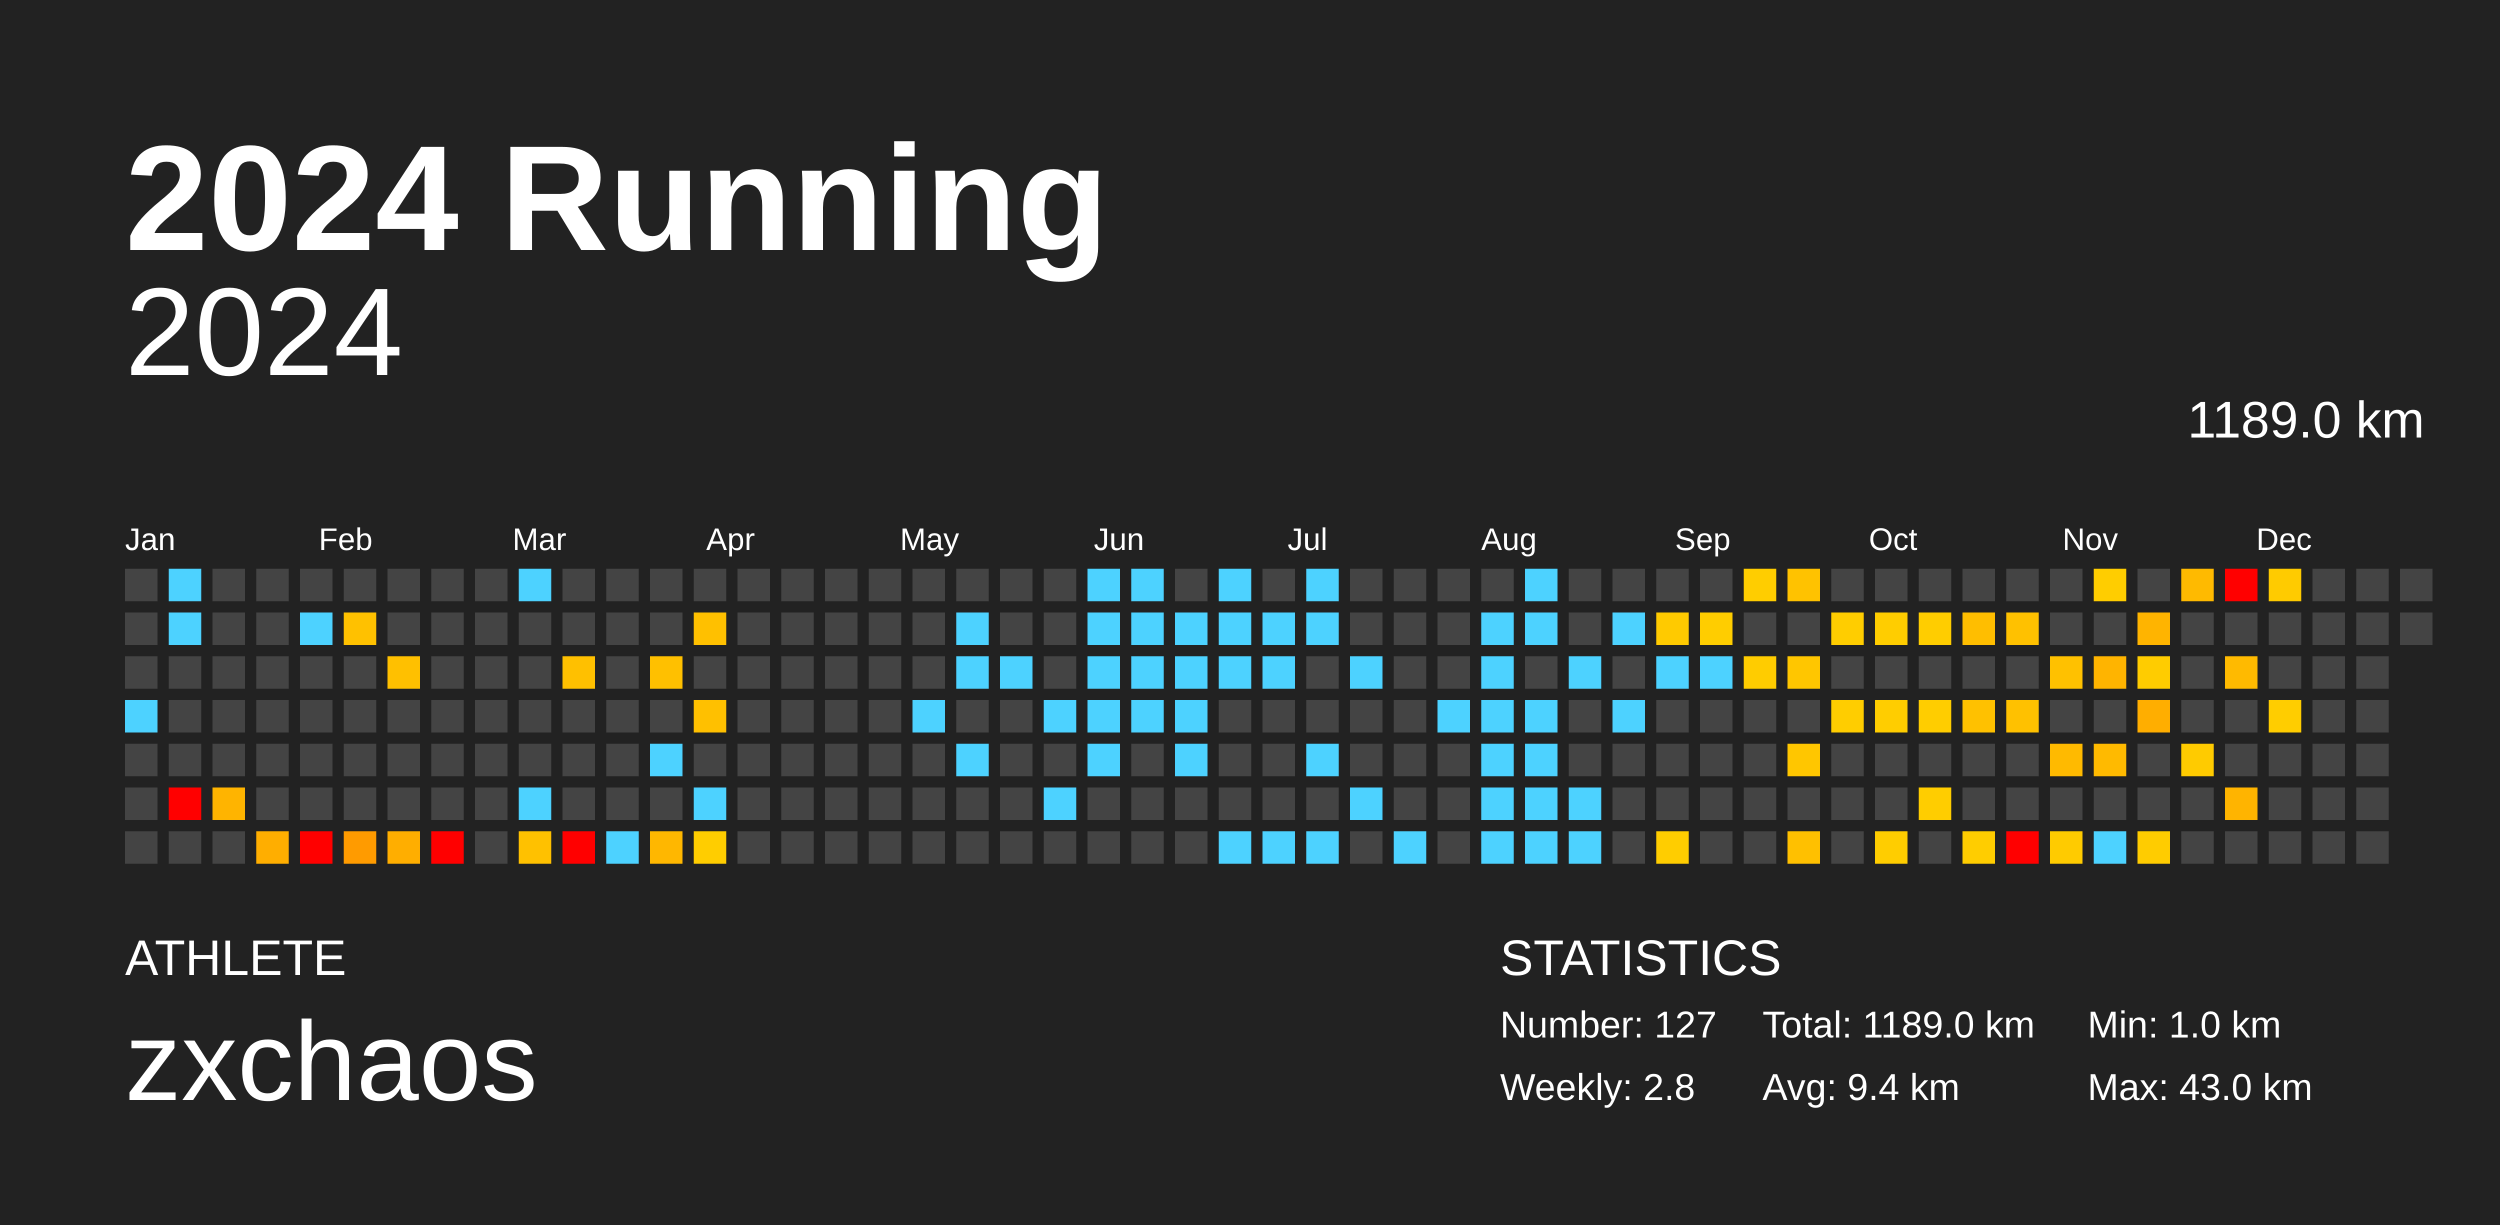
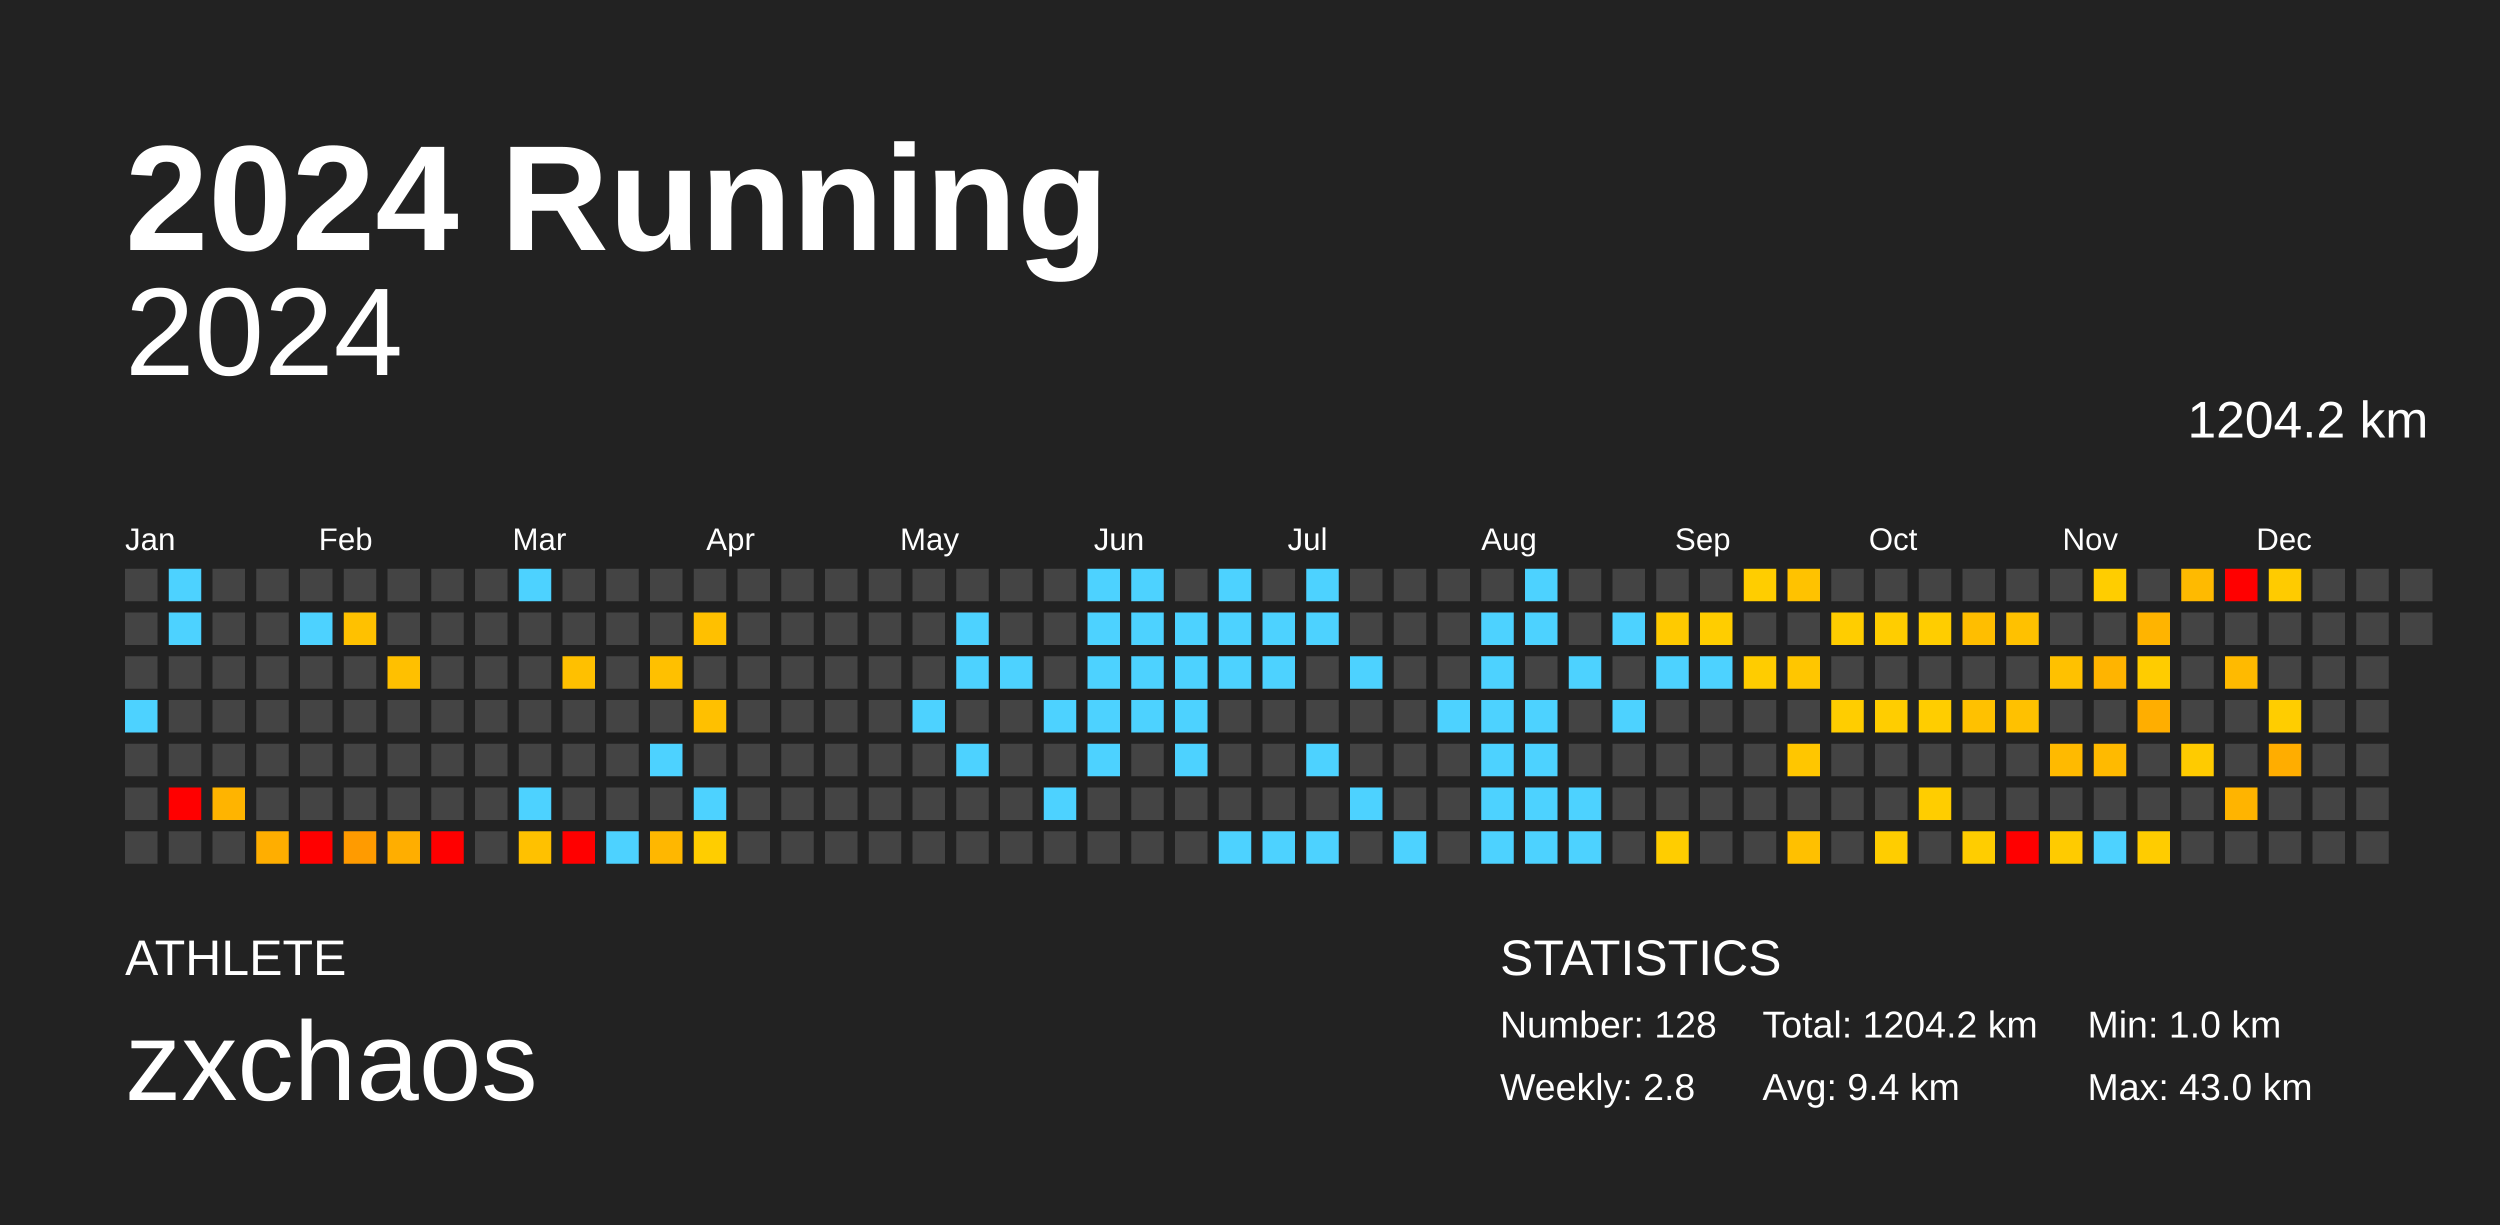
<svg xmlns="http://www.w3.org/2000/svg" baseProfile="full" height="98mm" version="1.1" viewBox="0,0,200,98" width="200mm">
  <defs />
  <rect fill="#222222" height="98" width="200" x="0" y="0" />
  <text fill="#FFFFFF" style="font-size:12px; font-family:Arial; font-weight:bold;" x="10" y="20">2024 Running</text>
  <text fill="#FFFFFF" style="font-size:4px; font-family:Arial" x="10" y="78">ATHLETE</text>
  <text fill="#FFFFFF" style="font-size:9px; font-family:Arial" x="10" y="88">zxchaos</text>
  <text fill="#FFFFFF" style="font-size:4px; font-family:Arial" x="120" y="78">STATISTICS</text>
-   <text fill="#FFFFFF" style="font-size:3px; font-family:Arial" x="120" y="83">Number: 127</text>
+   <text fill="#FFFFFF" style="font-size:3px; font-family:Arial" x="120" y="83">Number: 128</text>
  <text fill="#FFFFFF" style="font-size:3px; font-family:Arial" x="120" y="88">Weekly: 2.8</text>
-   <text fill="#FFFFFF" style="font-size:3px; font-family:Arial" x="141" y="83">Total: 1189.0 km</text>
+   <text fill="#FFFFFF" style="font-size:3px; font-family:Arial" x="141" y="83">Total: 1204.2 km</text>
  <text fill="#FFFFFF" style="font-size:3px; font-family:Arial" x="141" y="88">Avg: 9.4 km</text>
  <text fill="#FFFFFF" style="font-size:3px; font-family:Arial" x="167" y="83">Min: 1.0 km</text>
  <text fill="#FFFFFF" style="font-size:3px; font-family:Arial" x="167" y="88">Max: 43.0 km</text>
  <text alignment-baseline="hanging" fill="#FFFFFF" style="font-size:10.0px; font-family:Arial;" x="10" y="30">2024</text>
-   <text alignment-baseline="hanging" fill="#FFFFFF" style="font-size:4.125px; font-family:Arial;" x="175" y="35">1189.0 km</text>
+   <text alignment-baseline="hanging" fill="#FFFFFF" style="font-size:4.125px; font-family:Arial;" x="175" y="35">1204.2 km</text>
  <text fill="#FFFFFF" style="font-size:2.5px; font-family:Arial" x="10.0" y="44">Jan</text>
  <text fill="#FFFFFF" style="font-size:2.5px; font-family:Arial" x="25.5" y="44">Feb</text>
  <text fill="#FFFFFF" style="font-size:2.5px; font-family:Arial" x="41.0" y="44">Mar</text>
  <text fill="#FFFFFF" style="font-size:2.5px; font-family:Arial" x="56.5" y="44">Apr</text>
  <text fill="#FFFFFF" style="font-size:2.5px; font-family:Arial" x="72.0" y="44">May</text>
  <text fill="#FFFFFF" style="font-size:2.5px; font-family:Arial" x="87.5" y="44">Jun</text>
  <text fill="#FFFFFF" style="font-size:2.5px; font-family:Arial" x="103.0" y="44">Jul</text>
  <text fill="#FFFFFF" style="font-size:2.5px; font-family:Arial" x="118.5" y="44">Aug</text>
  <text fill="#FFFFFF" style="font-size:2.5px; font-family:Arial" x="134.0" y="44">Sep</text>
  <text fill="#FFFFFF" style="font-size:2.5px; font-family:Arial" x="149.5" y="44">Oct</text>
  <text fill="#FFFFFF" style="font-size:2.5px; font-family:Arial" x="165.0" y="44">Nov</text>
  <text fill="#FFFFFF" style="font-size:2.5px; font-family:Arial" x="180.5" y="44">Dec</text>
  <rect fill="#444444" height="2.6" width="2.6" x="10.0" y="45.5" />
  <rect fill="#444444" height="2.6" width="2.6" x="10.0" y="49.0" />
  <rect fill="#444444" height="2.6" width="2.6" x="10.0" y="52.5" />
  <rect fill="#4dd2ff" height="2.6" width="2.6" x="10.0" y="56.0" />
  <rect fill="#444444" height="2.6" width="2.6" x="10.0" y="59.5" />
  <rect fill="#444444" height="2.6" width="2.6" x="10.0" y="63.0" />
  <rect fill="#444444" height="2.6" width="2.6" x="10.0" y="66.5" />
  <rect fill="#4dd2ff" height="2.6" width="2.6" x="13.5" y="45.5" />
  <rect fill="#4dd2ff" height="2.6" width="2.6" x="13.5" y="49.0" />
  <rect fill="#444444" height="2.6" width="2.6" x="13.5" y="52.5" />
  <rect fill="#444444" height="2.6" width="2.6" x="13.5" y="56.0" />
  <rect fill="#444444" height="2.6" width="2.6" x="13.5" y="59.5" />
  <rect fill="red" height="2.6" width="2.6" x="13.5" y="63.0" />
  <rect fill="#444444" height="2.6" width="2.6" x="13.5" y="66.5" />
  <rect fill="#444444" height="2.6" width="2.6" x="17.0" y="45.5" />
  <rect fill="#444444" height="2.6" width="2.6" x="17.0" y="49.0" />
  <rect fill="#444444" height="2.6" width="2.6" x="17.0" y="52.5" />
  <rect fill="#444444" height="2.6" width="2.6" x="17.0" y="56.0" />
  <rect fill="#444444" height="2.6" width="2.6" x="17.0" y="59.5" />
  <rect fill="#ffb400" height="2.6" width="2.6" x="17.0" y="63.0" />
  <rect fill="#444444" height="2.6" width="2.6" x="17.0" y="66.5" />
  <rect fill="#444444" height="2.6" width="2.6" x="20.5" y="45.5" />
  <rect fill="#444444" height="2.6" width="2.6" x="20.5" y="49.0" />
  <rect fill="#444444" height="2.6" width="2.6" x="20.5" y="52.5" />
  <rect fill="#444444" height="2.6" width="2.6" x="20.5" y="56.0" />
  <rect fill="#444444" height="2.6" width="2.6" x="20.5" y="59.5" />
  <rect fill="#444444" height="2.6" width="2.6" x="20.5" y="63.0" />
  <rect fill="#ffae00" height="2.6" width="2.6" x="20.5" y="66.5" />
  <rect fill="#444444" height="2.6" width="2.6" x="24.0" y="45.5" />
  <rect fill="#4dd2ff" height="2.6" width="2.6" x="24.0" y="49.0" />
  <rect fill="#444444" height="2.6" width="2.6" x="24.0" y="52.5" />
  <rect fill="#444444" height="2.6" width="2.6" x="24.0" y="56.0" />
  <rect fill="#444444" height="2.6" width="2.6" x="24.0" y="59.5" />
  <rect fill="#444444" height="2.6" width="2.6" x="24.0" y="63.0" />
  <rect fill="red" height="2.6" width="2.6" x="24.0" y="66.5" />
  <rect fill="#444444" height="2.6" width="2.6" x="27.5" y="45.5" />
  <rect fill="#ffc100" height="2.6" width="2.6" x="27.5" y="49.0" />
  <rect fill="#444444" height="2.6" width="2.6" x="27.5" y="52.5" />
  <rect fill="#444444" height="2.6" width="2.6" x="27.5" y="56.0" />
  <rect fill="#444444" height="2.6" width="2.6" x="27.5" y="59.5" />
  <rect fill="#444444" height="2.6" width="2.6" x="27.5" y="63.0" />
  <rect fill="#ff9b00" height="2.6" width="2.6" x="27.5" y="66.5" />
  <rect fill="#444444" height="2.6" width="2.6" x="31.0" y="45.5" />
  <rect fill="#444444" height="2.6" width="2.6" x="31.0" y="49.0" />
  <rect fill="#ffc000" height="2.6" width="2.6" x="31.0" y="52.5" />
  <rect fill="#444444" height="2.6" width="2.6" x="31.0" y="56.0" />
  <rect fill="#444444" height="2.6" width="2.6" x="31.0" y="59.5" />
  <rect fill="#444444" height="2.6" width="2.6" x="31.0" y="63.0" />
  <rect fill="#ffae00" height="2.6" width="2.6" x="31.0" y="66.5" />
  <rect fill="#444444" height="2.6" width="2.6" x="34.5" y="45.5" />
  <rect fill="#444444" height="2.6" width="2.6" x="34.5" y="49.0" />
  <rect fill="#444444" height="2.6" width="2.6" x="34.5" y="52.5" />
  <rect fill="#444444" height="2.6" width="2.6" x="34.5" y="56.0" />
  <rect fill="#444444" height="2.6" width="2.6" x="34.5" y="59.5" />
  <rect fill="#444444" height="2.6" width="2.6" x="34.5" y="63.0" />
  <rect fill="red" height="2.6" width="2.6" x="34.5" y="66.5" />
  <rect fill="#444444" height="2.6" width="2.6" x="38.0" y="45.5" />
  <rect fill="#444444" height="2.6" width="2.6" x="38.0" y="49.0" />
  <rect fill="#444444" height="2.6" width="2.6" x="38.0" y="52.5" />
  <rect fill="#444444" height="2.6" width="2.6" x="38.0" y="56.0" />
  <rect fill="#444444" height="2.6" width="2.6" x="38.0" y="59.5" />
  <rect fill="#444444" height="2.6" width="2.6" x="38.0" y="63.0" />
  <rect fill="#444444" height="2.6" width="2.6" x="38.0" y="66.5" />
  <rect fill="#4dd2ff" height="2.6" width="2.6" x="41.5" y="45.5" />
  <rect fill="#444444" height="2.6" width="2.6" x="41.5" y="49.0" />
  <rect fill="#444444" height="2.6" width="2.6" x="41.5" y="52.5" />
  <rect fill="#444444" height="2.6" width="2.6" x="41.5" y="56.0" />
  <rect fill="#444444" height="2.6" width="2.6" x="41.5" y="59.5" />
  <rect fill="#4dd2ff" height="2.6" width="2.6" x="41.5" y="63.0" />
  <rect fill="#ffc100" height="2.6" width="2.6" x="41.5" y="66.5" />
  <rect fill="#444444" height="2.6" width="2.6" x="45.0" y="45.5" />
  <rect fill="#444444" height="2.6" width="2.6" x="45.0" y="49.0" />
  <rect fill="#ffc000" height="2.6" width="2.6" x="45.0" y="52.5" />
  <rect fill="#444444" height="2.6" width="2.6" x="45.0" y="56.0" />
  <rect fill="#444444" height="2.6" width="2.6" x="45.0" y="59.5" />
  <rect fill="#444444" height="2.6" width="2.6" x="45.0" y="63.0" />
  <rect fill="red" height="2.6" width="2.6" x="45.0" y="66.5" />
  <rect fill="#444444" height="2.6" width="2.6" x="48.5" y="45.5" />
  <rect fill="#444444" height="2.6" width="2.6" x="48.5" y="49.0" />
  <rect fill="#444444" height="2.6" width="2.6" x="48.5" y="52.5" />
  <rect fill="#444444" height="2.6" width="2.6" x="48.5" y="56.0" />
  <rect fill="#444444" height="2.6" width="2.6" x="48.5" y="59.5" />
  <rect fill="#444444" height="2.6" width="2.6" x="48.5" y="63.0" />
  <rect fill="#4dd2ff" height="2.6" width="2.6" x="48.5" y="66.5" />
  <rect fill="#444444" height="2.6" width="2.6" x="52.0" y="45.5" />
  <rect fill="#444444" height="2.6" width="2.6" x="52.0" y="49.0" />
  <rect fill="#ffc000" height="2.6" width="2.6" x="52.0" y="52.5" />
  <rect fill="#444444" height="2.6" width="2.6" x="52.0" y="56.0" />
  <rect fill="#4dd2ff" height="2.6" width="2.6" x="52.0" y="59.5" />
  <rect fill="#444444" height="2.6" width="2.6" x="52.0" y="63.0" />
  <rect fill="#ffb700" height="2.6" width="2.6" x="52.0" y="66.5" />
  <rect fill="#444444" height="2.6" width="2.6" x="55.5" y="45.5" />
  <rect fill="#ffc000" height="2.6" width="2.6" x="55.5" y="49.0" />
  <rect fill="#444444" height="2.6" width="2.6" x="55.5" y="52.5" />
  <rect fill="#ffc000" height="2.6" width="2.6" x="55.5" y="56.0" />
  <rect fill="#444444" height="2.6" width="2.6" x="55.5" y="59.5" />
  <rect fill="#4dd2ff" height="2.6" width="2.6" x="55.5" y="63.0" />
  <rect fill="#ffcd00" height="2.6" width="2.6" x="55.5" y="66.5" />
  <rect fill="#444444" height="2.6" width="2.6" x="59.0" y="45.5" />
  <rect fill="#444444" height="2.6" width="2.6" x="59.0" y="49.0" />
  <rect fill="#444444" height="2.6" width="2.6" x="59.0" y="52.5" />
  <rect fill="#444444" height="2.6" width="2.6" x="59.0" y="56.0" />
  <rect fill="#444444" height="2.6" width="2.6" x="59.0" y="59.5" />
  <rect fill="#444444" height="2.6" width="2.6" x="59.0" y="63.0" />
  <rect fill="#444444" height="2.6" width="2.6" x="59.0" y="66.5" />
  <rect fill="#444444" height="2.6" width="2.6" x="62.5" y="45.5" />
  <rect fill="#444444" height="2.6" width="2.6" x="62.5" y="49.0" />
  <rect fill="#444444" height="2.6" width="2.6" x="62.5" y="52.5" />
  <rect fill="#444444" height="2.6" width="2.6" x="62.5" y="56.0" />
  <rect fill="#444444" height="2.6" width="2.6" x="62.5" y="59.5" />
  <rect fill="#444444" height="2.6" width="2.6" x="62.5" y="63.0" />
  <rect fill="#444444" height="2.6" width="2.6" x="62.5" y="66.5" />
  <rect fill="#444444" height="2.6" width="2.6" x="66.0" y="45.5" />
  <rect fill="#444444" height="2.6" width="2.6" x="66.0" y="49.0" />
  <rect fill="#444444" height="2.6" width="2.6" x="66.0" y="52.5" />
  <rect fill="#444444" height="2.6" width="2.6" x="66.0" y="56.0" />
  <rect fill="#444444" height="2.6" width="2.6" x="66.0" y="59.5" />
  <rect fill="#444444" height="2.6" width="2.6" x="66.0" y="63.0" />
  <rect fill="#444444" height="2.6" width="2.6" x="66.0" y="66.5" />
  <rect fill="#444444" height="2.6" width="2.6" x="69.5" y="45.5" />
  <rect fill="#444444" height="2.6" width="2.6" x="69.5" y="49.0" />
  <rect fill="#444444" height="2.6" width="2.6" x="69.5" y="52.5" />
  <rect fill="#444444" height="2.6" width="2.6" x="69.5" y="56.0" />
  <rect fill="#444444" height="2.6" width="2.6" x="69.5" y="59.5" />
  <rect fill="#444444" height="2.6" width="2.6" x="69.5" y="63.0" />
  <rect fill="#444444" height="2.6" width="2.6" x="69.5" y="66.5" />
  <rect fill="#444444" height="2.6" width="2.6" x="73.0" y="45.5" />
  <rect fill="#444444" height="2.6" width="2.6" x="73.0" y="49.0" />
  <rect fill="#444444" height="2.6" width="2.6" x="73.0" y="52.5" />
  <rect fill="#4dd2ff" height="2.6" width="2.6" x="73.0" y="56.0" />
  <rect fill="#444444" height="2.6" width="2.6" x="73.0" y="59.5" />
  <rect fill="#444444" height="2.6" width="2.6" x="73.0" y="63.0" />
  <rect fill="#444444" height="2.6" width="2.6" x="73.0" y="66.5" />
  <rect fill="#444444" height="2.6" width="2.6" x="76.5" y="45.5" />
  <rect fill="#4dd2ff" height="2.6" width="2.6" x="76.5" y="49.0" />
  <rect fill="#4dd2ff" height="2.6" width="2.6" x="76.5" y="52.5" />
  <rect fill="#444444" height="2.6" width="2.6" x="76.5" y="56.0" />
  <rect fill="#4dd2ff" height="2.6" width="2.6" x="76.5" y="59.5" />
  <rect fill="#444444" height="2.6" width="2.6" x="76.5" y="63.0" />
  <rect fill="#444444" height="2.6" width="2.6" x="76.5" y="66.5" />
  <rect fill="#444444" height="2.6" width="2.6" x="80.0" y="45.5" />
  <rect fill="#444444" height="2.6" width="2.6" x="80.0" y="49.0" />
  <rect fill="#4dd2ff" height="2.6" width="2.6" x="80.0" y="52.5" />
  <rect fill="#444444" height="2.6" width="2.6" x="80.0" y="56.0" />
  <rect fill="#444444" height="2.6" width="2.6" x="80.0" y="59.5" />
  <rect fill="#444444" height="2.6" width="2.6" x="80.0" y="63.0" />
  <rect fill="#444444" height="2.6" width="2.6" x="80.0" y="66.5" />
  <rect fill="#444444" height="2.6" width="2.6" x="83.5" y="45.5" />
  <rect fill="#444444" height="2.6" width="2.6" x="83.5" y="49.0" />
  <rect fill="#444444" height="2.6" width="2.6" x="83.5" y="52.5" />
  <rect fill="#4dd2ff" height="2.6" width="2.6" x="83.5" y="56.0" />
  <rect fill="#444444" height="2.6" width="2.6" x="83.5" y="59.5" />
  <rect fill="#4dd2ff" height="2.6" width="2.6" x="83.5" y="63.0" />
  <rect fill="#444444" height="2.6" width="2.6" x="83.5" y="66.5" />
  <rect fill="#4dd2ff" height="2.6" width="2.6" x="87.0" y="45.5" />
  <rect fill="#4dd2ff" height="2.6" width="2.6" x="87.0" y="49.0" />
  <rect fill="#4dd2ff" height="2.6" width="2.6" x="87.0" y="52.5" />
  <rect fill="#4dd2ff" height="2.6" width="2.6" x="87.0" y="56.0" />
  <rect fill="#4dd2ff" height="2.6" width="2.6" x="87.0" y="59.5" />
  <rect fill="#444444" height="2.6" width="2.6" x="87.0" y="63.0" />
  <rect fill="#444444" height="2.6" width="2.6" x="87.0" y="66.5" />
  <rect fill="#4dd2ff" height="2.6" width="2.6" x="90.5" y="45.5" />
  <rect fill="#4dd2ff" height="2.6" width="2.6" x="90.5" y="49.0" />
  <rect fill="#4dd2ff" height="2.6" width="2.6" x="90.5" y="52.5" />
  <rect fill="#4dd2ff" height="2.6" width="2.6" x="90.5" y="56.0" />
  <rect fill="#444444" height="2.6" width="2.6" x="90.5" y="59.5" />
  <rect fill="#444444" height="2.6" width="2.6" x="90.5" y="63.0" />
  <rect fill="#444444" height="2.6" width="2.6" x="90.5" y="66.5" />
  <rect fill="#444444" height="2.6" width="2.6" x="94.0" y="45.5" />
  <rect fill="#4dd2ff" height="2.6" width="2.6" x="94.0" y="49.0" />
  <rect fill="#4dd2ff" height="2.6" width="2.6" x="94.0" y="52.5" />
  <rect fill="#4dd2ff" height="2.6" width="2.6" x="94.0" y="56.0" />
  <rect fill="#4dd2ff" height="2.6" width="2.6" x="94.0" y="59.5" />
  <rect fill="#444444" height="2.6" width="2.6" x="94.0" y="63.0" />
  <rect fill="#444444" height="2.6" width="2.6" x="94.0" y="66.5" />
  <rect fill="#4dd2ff" height="2.6" width="2.6" x="97.5" y="45.5" />
  <rect fill="#4dd2ff" height="2.6" width="2.6" x="97.5" y="49.0" />
  <rect fill="#4dd2ff" height="2.6" width="2.6" x="97.5" y="52.5" />
  <rect fill="#444444" height="2.6" width="2.6" x="97.5" y="56.0" />
  <rect fill="#444444" height="2.6" width="2.6" x="97.5" y="59.5" />
  <rect fill="#444444" height="2.6" width="2.6" x="97.5" y="63.0" />
  <rect fill="#4dd2ff" height="2.6" width="2.6" x="97.5" y="66.5" />
  <rect fill="#444444" height="2.6" width="2.6" x="101.0" y="45.5" />
  <rect fill="#4dd2ff" height="2.6" width="2.6" x="101.0" y="49.0" />
  <rect fill="#4dd2ff" height="2.6" width="2.6" x="101.0" y="52.5" />
  <rect fill="#444444" height="2.6" width="2.6" x="101.0" y="56.0" />
  <rect fill="#444444" height="2.6" width="2.6" x="101.0" y="59.5" />
  <rect fill="#444444" height="2.6" width="2.6" x="101.0" y="63.0" />
  <rect fill="#4dd2ff" height="2.6" width="2.6" x="101.0" y="66.5" />
  <rect fill="#4dd2ff" height="2.6" width="2.6" x="104.5" y="45.5" />
  <rect fill="#4dd2ff" height="2.6" width="2.6" x="104.5" y="49.0" />
  <rect fill="#444444" height="2.6" width="2.6" x="104.5" y="52.5" />
  <rect fill="#444444" height="2.6" width="2.6" x="104.5" y="56.0" />
  <rect fill="#4dd2ff" height="2.6" width="2.6" x="104.5" y="59.5" />
  <rect fill="#444444" height="2.6" width="2.6" x="104.5" y="63.0" />
  <rect fill="#4dd2ff" height="2.6" width="2.6" x="104.5" y="66.5" />
  <rect fill="#444444" height="2.6" width="2.6" x="108.0" y="45.5" />
  <rect fill="#444444" height="2.6" width="2.6" x="108.0" y="49.0" />
  <rect fill="#4dd2ff" height="2.6" width="2.6" x="108.0" y="52.5" />
  <rect fill="#444444" height="2.6" width="2.6" x="108.0" y="56.0" />
  <rect fill="#444444" height="2.6" width="2.6" x="108.0" y="59.5" />
  <rect fill="#4dd2ff" height="2.6" width="2.6" x="108.0" y="63.0" />
  <rect fill="#444444" height="2.6" width="2.6" x="108.0" y="66.5" />
  <rect fill="#444444" height="2.6" width="2.6" x="111.5" y="45.5" />
  <rect fill="#444444" height="2.6" width="2.6" x="111.5" y="49.0" />
  <rect fill="#444444" height="2.6" width="2.6" x="111.5" y="52.5" />
  <rect fill="#444444" height="2.6" width="2.6" x="111.5" y="56.0" />
  <rect fill="#444444" height="2.6" width="2.6" x="111.5" y="59.5" />
  <rect fill="#444444" height="2.6" width="2.6" x="111.5" y="63.0" />
  <rect fill="#4dd2ff" height="2.6" width="2.6" x="111.5" y="66.5" />
  <rect fill="#444444" height="2.6" width="2.6" x="115.0" y="45.5" />
  <rect fill="#444444" height="2.6" width="2.6" x="115.0" y="49.0" />
  <rect fill="#444444" height="2.6" width="2.6" x="115.0" y="52.5" />
  <rect fill="#4dd2ff" height="2.6" width="2.6" x="115.0" y="56.0" />
  <rect fill="#444444" height="2.6" width="2.6" x="115.0" y="59.5" />
  <rect fill="#444444" height="2.6" width="2.6" x="115.0" y="63.0" />
  <rect fill="#444444" height="2.6" width="2.6" x="115.0" y="66.5" />
  <rect fill="#444444" height="2.6" width="2.6" x="118.5" y="45.5" />
  <rect fill="#4dd2ff" height="2.6" width="2.6" x="118.5" y="49.0" />
  <rect fill="#4dd2ff" height="2.6" width="2.6" x="118.5" y="52.5" />
  <rect fill="#4dd2ff" height="2.6" width="2.6" x="118.5" y="56.0" />
  <rect fill="#4dd2ff" height="2.6" width="2.6" x="118.5" y="59.5" />
  <rect fill="#4dd2ff" height="2.6" width="2.6" x="118.5" y="63.0" />
  <rect fill="#4dd2ff" height="2.6" width="2.6" x="118.5" y="66.5" />
  <rect fill="#4dd2ff" height="2.6" width="2.6" x="122.0" y="45.5" />
  <rect fill="#4dd2ff" height="2.6" width="2.6" x="122.0" y="49.0" />
  <rect fill="#444444" height="2.6" width="2.6" x="122.0" y="52.5" />
  <rect fill="#4dd2ff" height="2.6" width="2.6" x="122.0" y="56.0" />
  <rect fill="#4dd2ff" height="2.6" width="2.6" x="122.0" y="59.5" />
  <rect fill="#4dd2ff" height="2.6" width="2.6" x="122.0" y="63.0" />
  <rect fill="#4dd2ff" height="2.6" width="2.6" x="122.0" y="66.5" />
  <rect fill="#444444" height="2.6" width="2.6" x="125.5" y="45.5" />
  <rect fill="#444444" height="2.6" width="2.6" x="125.5" y="49.0" />
  <rect fill="#4dd2ff" height="2.6" width="2.6" x="125.5" y="52.5" />
  <rect fill="#444444" height="2.6" width="2.6" x="125.5" y="56.0" />
  <rect fill="#444444" height="2.6" width="2.6" x="125.5" y="59.5" />
  <rect fill="#4dd2ff" height="2.6" width="2.6" x="125.5" y="63.0" />
  <rect fill="#4dd2ff" height="2.6" width="2.6" x="125.5" y="66.5" />
  <rect fill="#444444" height="2.6" width="2.6" x="129.0" y="45.5" />
  <rect fill="#4dd2ff" height="2.6" width="2.6" x="129.0" y="49.0" />
  <rect fill="#444444" height="2.6" width="2.6" x="129.0" y="52.5" />
  <rect fill="#4dd2ff" height="2.6" width="2.6" x="129.0" y="56.0" />
  <rect fill="#444444" height="2.6" width="2.6" x="129.0" y="59.5" />
  <rect fill="#444444" height="2.6" width="2.6" x="129.0" y="63.0" />
  <rect fill="#444444" height="2.6" width="2.6" x="129.0" y="66.5" />
  <rect fill="#444444" height="2.6" width="2.6" x="132.5" y="45.5" />
  <rect fill="#ffca00" height="2.6" width="2.6" x="132.5" y="49.0" />
  <rect fill="#4dd2ff" height="2.6" width="2.6" x="132.5" y="52.5" />
  <rect fill="#444444" height="2.6" width="2.6" x="132.5" y="56.0" />
  <rect fill="#444444" height="2.6" width="2.6" x="132.5" y="59.5" />
  <rect fill="#444444" height="2.6" width="2.6" x="132.5" y="63.0" />
  <rect fill="#ffcd00" height="2.6" width="2.6" x="132.5" y="66.5" />
  <rect fill="#444444" height="2.6" width="2.6" x="136.0" y="45.5" />
  <rect fill="#ffcd00" height="2.6" width="2.6" x="136.0" y="49.0" />
  <rect fill="#4dd2ff" height="2.6" width="2.6" x="136.0" y="52.5" />
  <rect fill="#444444" height="2.6" width="2.6" x="136.0" y="56.0" />
  <rect fill="#444444" height="2.6" width="2.6" x="136.0" y="59.5" />
  <rect fill="#444444" height="2.6" width="2.6" x="136.0" y="63.0" />
  <rect fill="#444444" height="2.6" width="2.6" x="136.0" y="66.5" />
  <rect fill="#ffcd00" height="2.6" width="2.6" x="139.5" y="45.5" />
  <rect fill="#444444" height="2.6" width="2.6" x="139.5" y="49.0" />
  <rect fill="#ffcc00" height="2.6" width="2.6" x="139.5" y="52.5" />
  <rect fill="#444444" height="2.6" width="2.6" x="139.5" y="56.0" />
  <rect fill="#444444" height="2.6" width="2.6" x="139.5" y="59.5" />
  <rect fill="#444444" height="2.6" width="2.6" x="139.5" y="63.0" />
  <rect fill="#444444" height="2.6" width="2.6" x="139.5" y="66.5" />
  <rect fill="#ffc200" height="2.6" width="2.6" x="143.0" y="45.5" />
  <rect fill="#444444" height="2.6" width="2.6" x="143.0" y="49.0" />
  <rect fill="#ffc600" height="2.6" width="2.6" x="143.0" y="52.5" />
  <rect fill="#444444" height="2.6" width="2.6" x="143.0" y="56.0" />
  <rect fill="#ffc600" height="2.6" width="2.6" x="143.0" y="59.5" />
  <rect fill="#444444" height="2.6" width="2.6" x="143.0" y="63.0" />
  <rect fill="#ffc000" height="2.6" width="2.6" x="143.0" y="66.5" />
  <rect fill="#444444" height="2.6" width="2.6" x="146.5" y="45.5" />
  <rect fill="#ffcd00" height="2.6" width="2.6" x="146.5" y="49.0" />
  <rect fill="#444444" height="2.6" width="2.6" x="146.5" y="52.5" />
  <rect fill="#ffcd00" height="2.6" width="2.6" x="146.5" y="56.0" />
  <rect fill="#444444" height="2.6" width="2.6" x="146.5" y="59.5" />
  <rect fill="#444444" height="2.6" width="2.6" x="146.5" y="63.0" />
  <rect fill="#444444" height="2.6" width="2.6" x="146.5" y="66.5" />
  <rect fill="#444444" height="2.6" width="2.6" x="150.0" y="45.5" />
  <rect fill="#ffcd00" height="2.6" width="2.6" x="150.0" y="49.0" />
  <rect fill="#444444" height="2.6" width="2.6" x="150.0" y="52.5" />
  <rect fill="#ffcd00" height="2.6" width="2.6" x="150.0" y="56.0" />
  <rect fill="#444444" height="2.6" width="2.6" x="150.0" y="59.5" />
  <rect fill="#444444" height="2.6" width="2.6" x="150.0" y="63.0" />
  <rect fill="#ffcd00" height="2.6" width="2.6" x="150.0" y="66.5" />
  <rect fill="#444444" height="2.6" width="2.6" x="153.5" y="45.5" />
  <rect fill="#ffcd00" height="2.6" width="2.6" x="153.5" y="49.0" />
  <rect fill="#444444" height="2.6" width="2.6" x="153.5" y="52.5" />
  <rect fill="#ffcd00" height="2.6" width="2.6" x="153.5" y="56.0" />
  <rect fill="#444444" height="2.6" width="2.6" x="153.5" y="59.5" />
  <rect fill="#ffcd00" height="2.6" width="2.6" x="153.5" y="63.0" />
  <rect fill="#444444" height="2.6" width="2.6" x="153.5" y="66.5" />
  <rect fill="#444444" height="2.6" width="2.6" x="157.0" y="45.5" />
  <rect fill="#ffbe00" height="2.6" width="2.6" x="157.0" y="49.0" />
  <rect fill="#444444" height="2.6" width="2.6" x="157.0" y="52.5" />
  <rect fill="#ffc100" height="2.6" width="2.6" x="157.0" y="56.0" />
  <rect fill="#444444" height="2.6" width="2.6" x="157.0" y="59.5" />
  <rect fill="#444444" height="2.6" width="2.6" x="157.0" y="63.0" />
  <rect fill="#ffcd00" height="2.6" width="2.6" x="157.0" y="66.5" />
  <rect fill="#444444" height="2.6" width="2.6" x="160.5" y="45.5" />
  <rect fill="#ffc100" height="2.6" width="2.6" x="160.5" y="49.0" />
  <rect fill="#444444" height="2.6" width="2.6" x="160.5" y="52.5" />
  <rect fill="#ffc100" height="2.6" width="2.6" x="160.5" y="56.0" />
  <rect fill="#444444" height="2.6" width="2.6" x="160.5" y="59.5" />
  <rect fill="#444444" height="2.6" width="2.6" x="160.5" y="63.0" />
  <rect fill="red" height="2.6" width="2.6" x="160.5" y="66.5" />
  <rect fill="#444444" height="2.6" width="2.6" x="164.0" y="45.5" />
  <rect fill="#444444" height="2.6" width="2.6" x="164.0" y="49.0" />
  <rect fill="#ffc100" height="2.6" width="2.6" x="164.0" y="52.5" />
  <rect fill="#444444" height="2.6" width="2.6" x="164.0" y="56.0" />
  <rect fill="#ffba00" height="2.6" width="2.6" x="164.0" y="59.5" />
  <rect fill="#444444" height="2.6" width="2.6" x="164.0" y="63.0" />
  <rect fill="#ffcb00" height="2.6" width="2.6" x="164.0" y="66.5" />
  <rect fill="#ffcd00" height="2.6" width="2.6" x="167.5" y="45.5" />
  <rect fill="#444444" height="2.6" width="2.6" x="167.5" y="49.0" />
  <rect fill="#ffb400" height="2.6" width="2.6" x="167.5" y="52.5" />
  <rect fill="#444444" height="2.6" width="2.6" x="167.5" y="56.0" />
  <rect fill="#ffba00" height="2.6" width="2.6" x="167.5" y="59.5" />
  <rect fill="#444444" height="2.6" width="2.6" x="167.5" y="63.0" />
  <rect fill="#4dd2ff" height="2.6" width="2.6" x="167.5" y="66.5" />
  <rect fill="#444444" height="2.6" width="2.6" x="171.0" y="45.5" />
  <rect fill="#ffb400" height="2.6" width="2.6" x="171.0" y="49.0" />
  <rect fill="#ffcc00" height="2.6" width="2.6" x="171.0" y="52.5" />
  <rect fill="#ffae00" height="2.6" width="2.6" x="171.0" y="56.0" />
  <rect fill="#444444" height="2.6" width="2.6" x="171.0" y="59.5" />
  <rect fill="#444444" height="2.6" width="2.6" x="171.0" y="63.0" />
  <rect fill="#ffcc00" height="2.6" width="2.6" x="171.0" y="66.5" />
  <rect fill="#ffba00" height="2.6" width="2.6" x="174.5" y="45.5" />
  <rect fill="#444444" height="2.6" width="2.6" x="174.5" y="49.0" />
  <rect fill="#444444" height="2.6" width="2.6" x="174.5" y="52.5" />
  <rect fill="#444444" height="2.6" width="2.6" x="174.5" y="56.0" />
  <rect fill="#ffcb00" height="2.6" width="2.6" x="174.5" y="59.5" />
  <rect fill="#444444" height="2.6" width="2.6" x="174.5" y="63.0" />
  <rect fill="#444444" height="2.6" width="2.6" x="174.5" y="66.5" />
  <rect fill="red" height="2.6" width="2.6" x="178.0" y="45.5" />
  <rect fill="#444444" height="2.6" width="2.6" x="178.0" y="49.0" />
  <rect fill="#ffba00" height="2.6" width="2.6" x="178.0" y="52.5" />
  <rect fill="#444444" height="2.6" width="2.6" x="178.0" y="56.0" />
  <rect fill="#444444" height="2.6" width="2.6" x="178.0" y="59.5" />
  <rect fill="#ffb400" height="2.6" width="2.6" x="178.0" y="63.0" />
  <rect fill="#444444" height="2.6" width="2.6" x="178.0" y="66.5" />
  <rect fill="#ffcb00" height="2.6" width="2.6" x="181.5" y="45.5" />
  <rect fill="#444444" height="2.6" width="2.6" x="181.5" y="49.0" />
  <rect fill="#444444" height="2.6" width="2.6" x="181.5" y="52.5" />
  <rect fill="#ffcd00" height="2.6" width="2.6" x="181.5" y="56.0" />
-   <rect fill="#444444" height="2.6" width="2.6" x="181.5" y="59.5" />
+   <rect fill="#ffad00" height="2.6" width="2.6" x="181.5" y="59.5" />
  <rect fill="#444444" height="2.6" width="2.6" x="181.5" y="63.0" />
  <rect fill="#444444" height="2.6" width="2.6" x="181.5" y="66.5" />
  <rect fill="#444444" height="2.6" width="2.6" x="185.0" y="45.5" />
  <rect fill="#444444" height="2.6" width="2.6" x="185.0" y="49.0" />
  <rect fill="#444444" height="2.6" width="2.6" x="185.0" y="52.5" />
  <rect fill="#444444" height="2.6" width="2.6" x="185.0" y="56.0" />
  <rect fill="#444444" height="2.6" width="2.6" x="185.0" y="59.5" />
  <rect fill="#444444" height="2.6" width="2.6" x="185.0" y="63.0" />
  <rect fill="#444444" height="2.6" width="2.6" x="185.0" y="66.5" />
  <rect fill="#444444" height="2.6" width="2.6" x="188.5" y="45.5" />
  <rect fill="#444444" height="2.6" width="2.6" x="188.5" y="49.0" />
  <rect fill="#444444" height="2.6" width="2.6" x="188.5" y="52.5" />
  <rect fill="#444444" height="2.6" width="2.6" x="188.5" y="56.0" />
  <rect fill="#444444" height="2.6" width="2.6" x="188.5" y="59.5" />
  <rect fill="#444444" height="2.6" width="2.6" x="188.5" y="63.0" />
  <rect fill="#444444" height="2.6" width="2.6" x="188.5" y="66.5" />
  <rect fill="#444444" height="2.6" width="2.6" x="192.0" y="45.5" />
  <rect fill="#444444" height="2.6" width="2.6" x="192.0" y="49.0" />
</svg>
